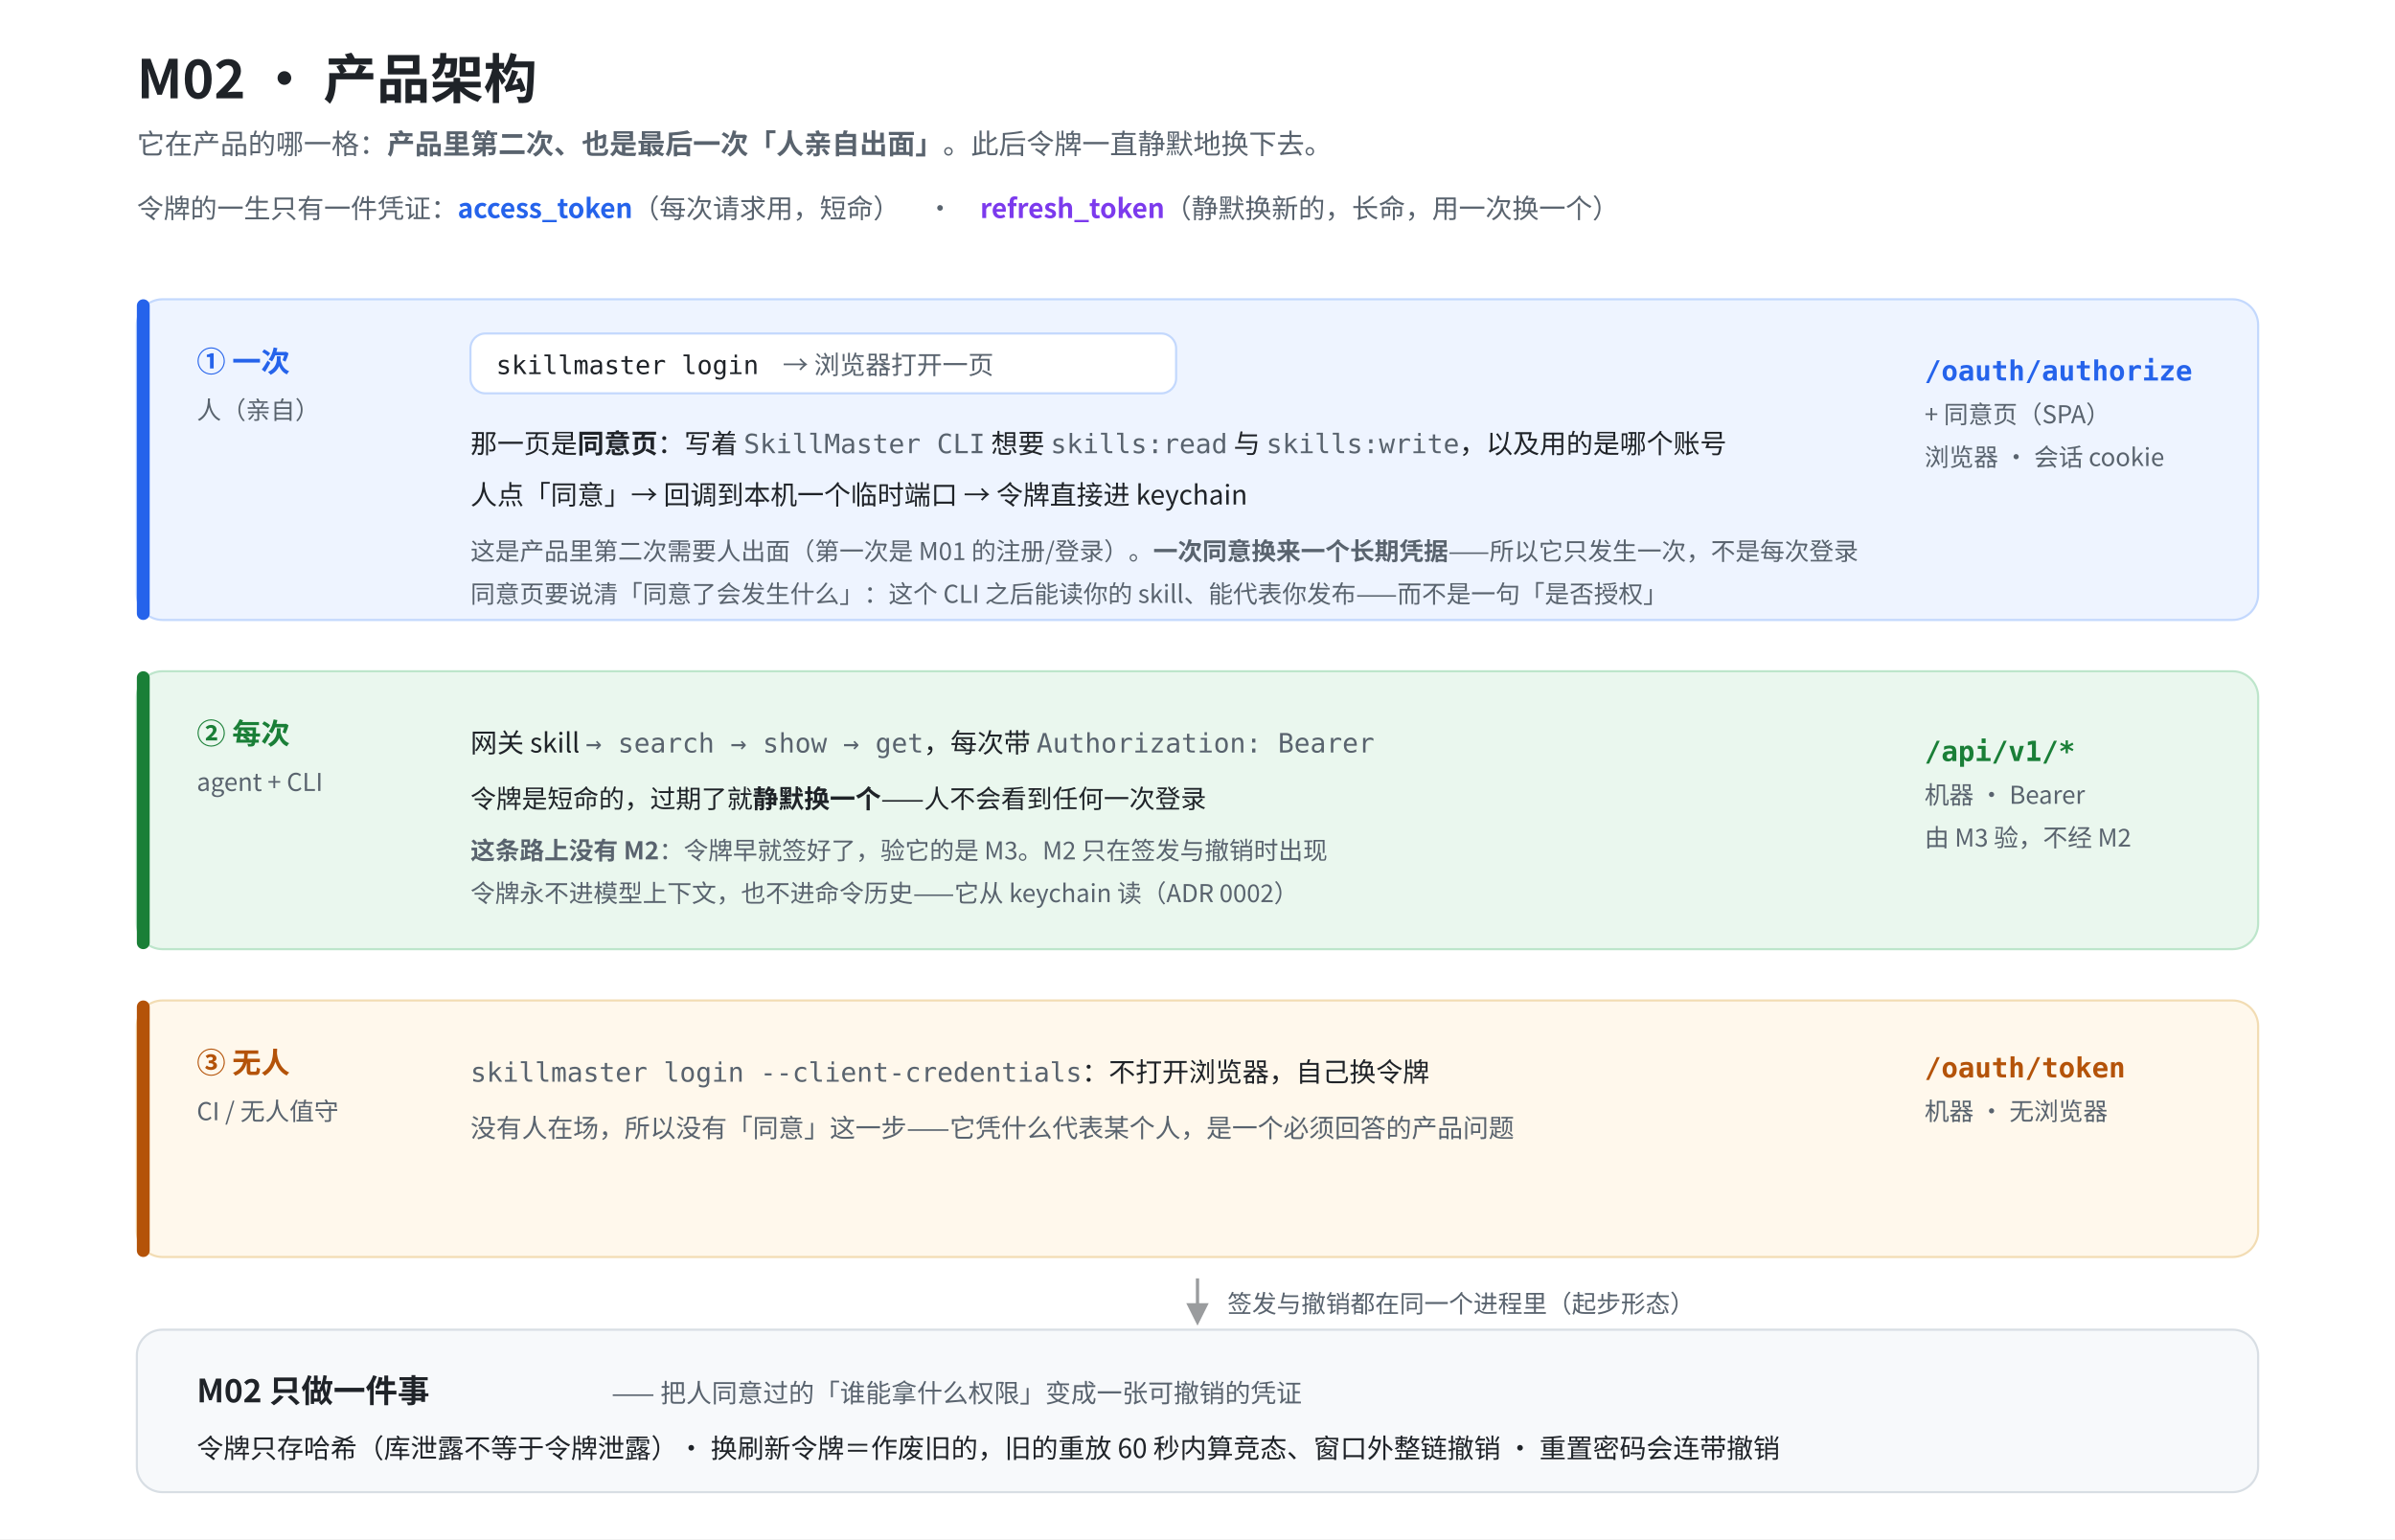
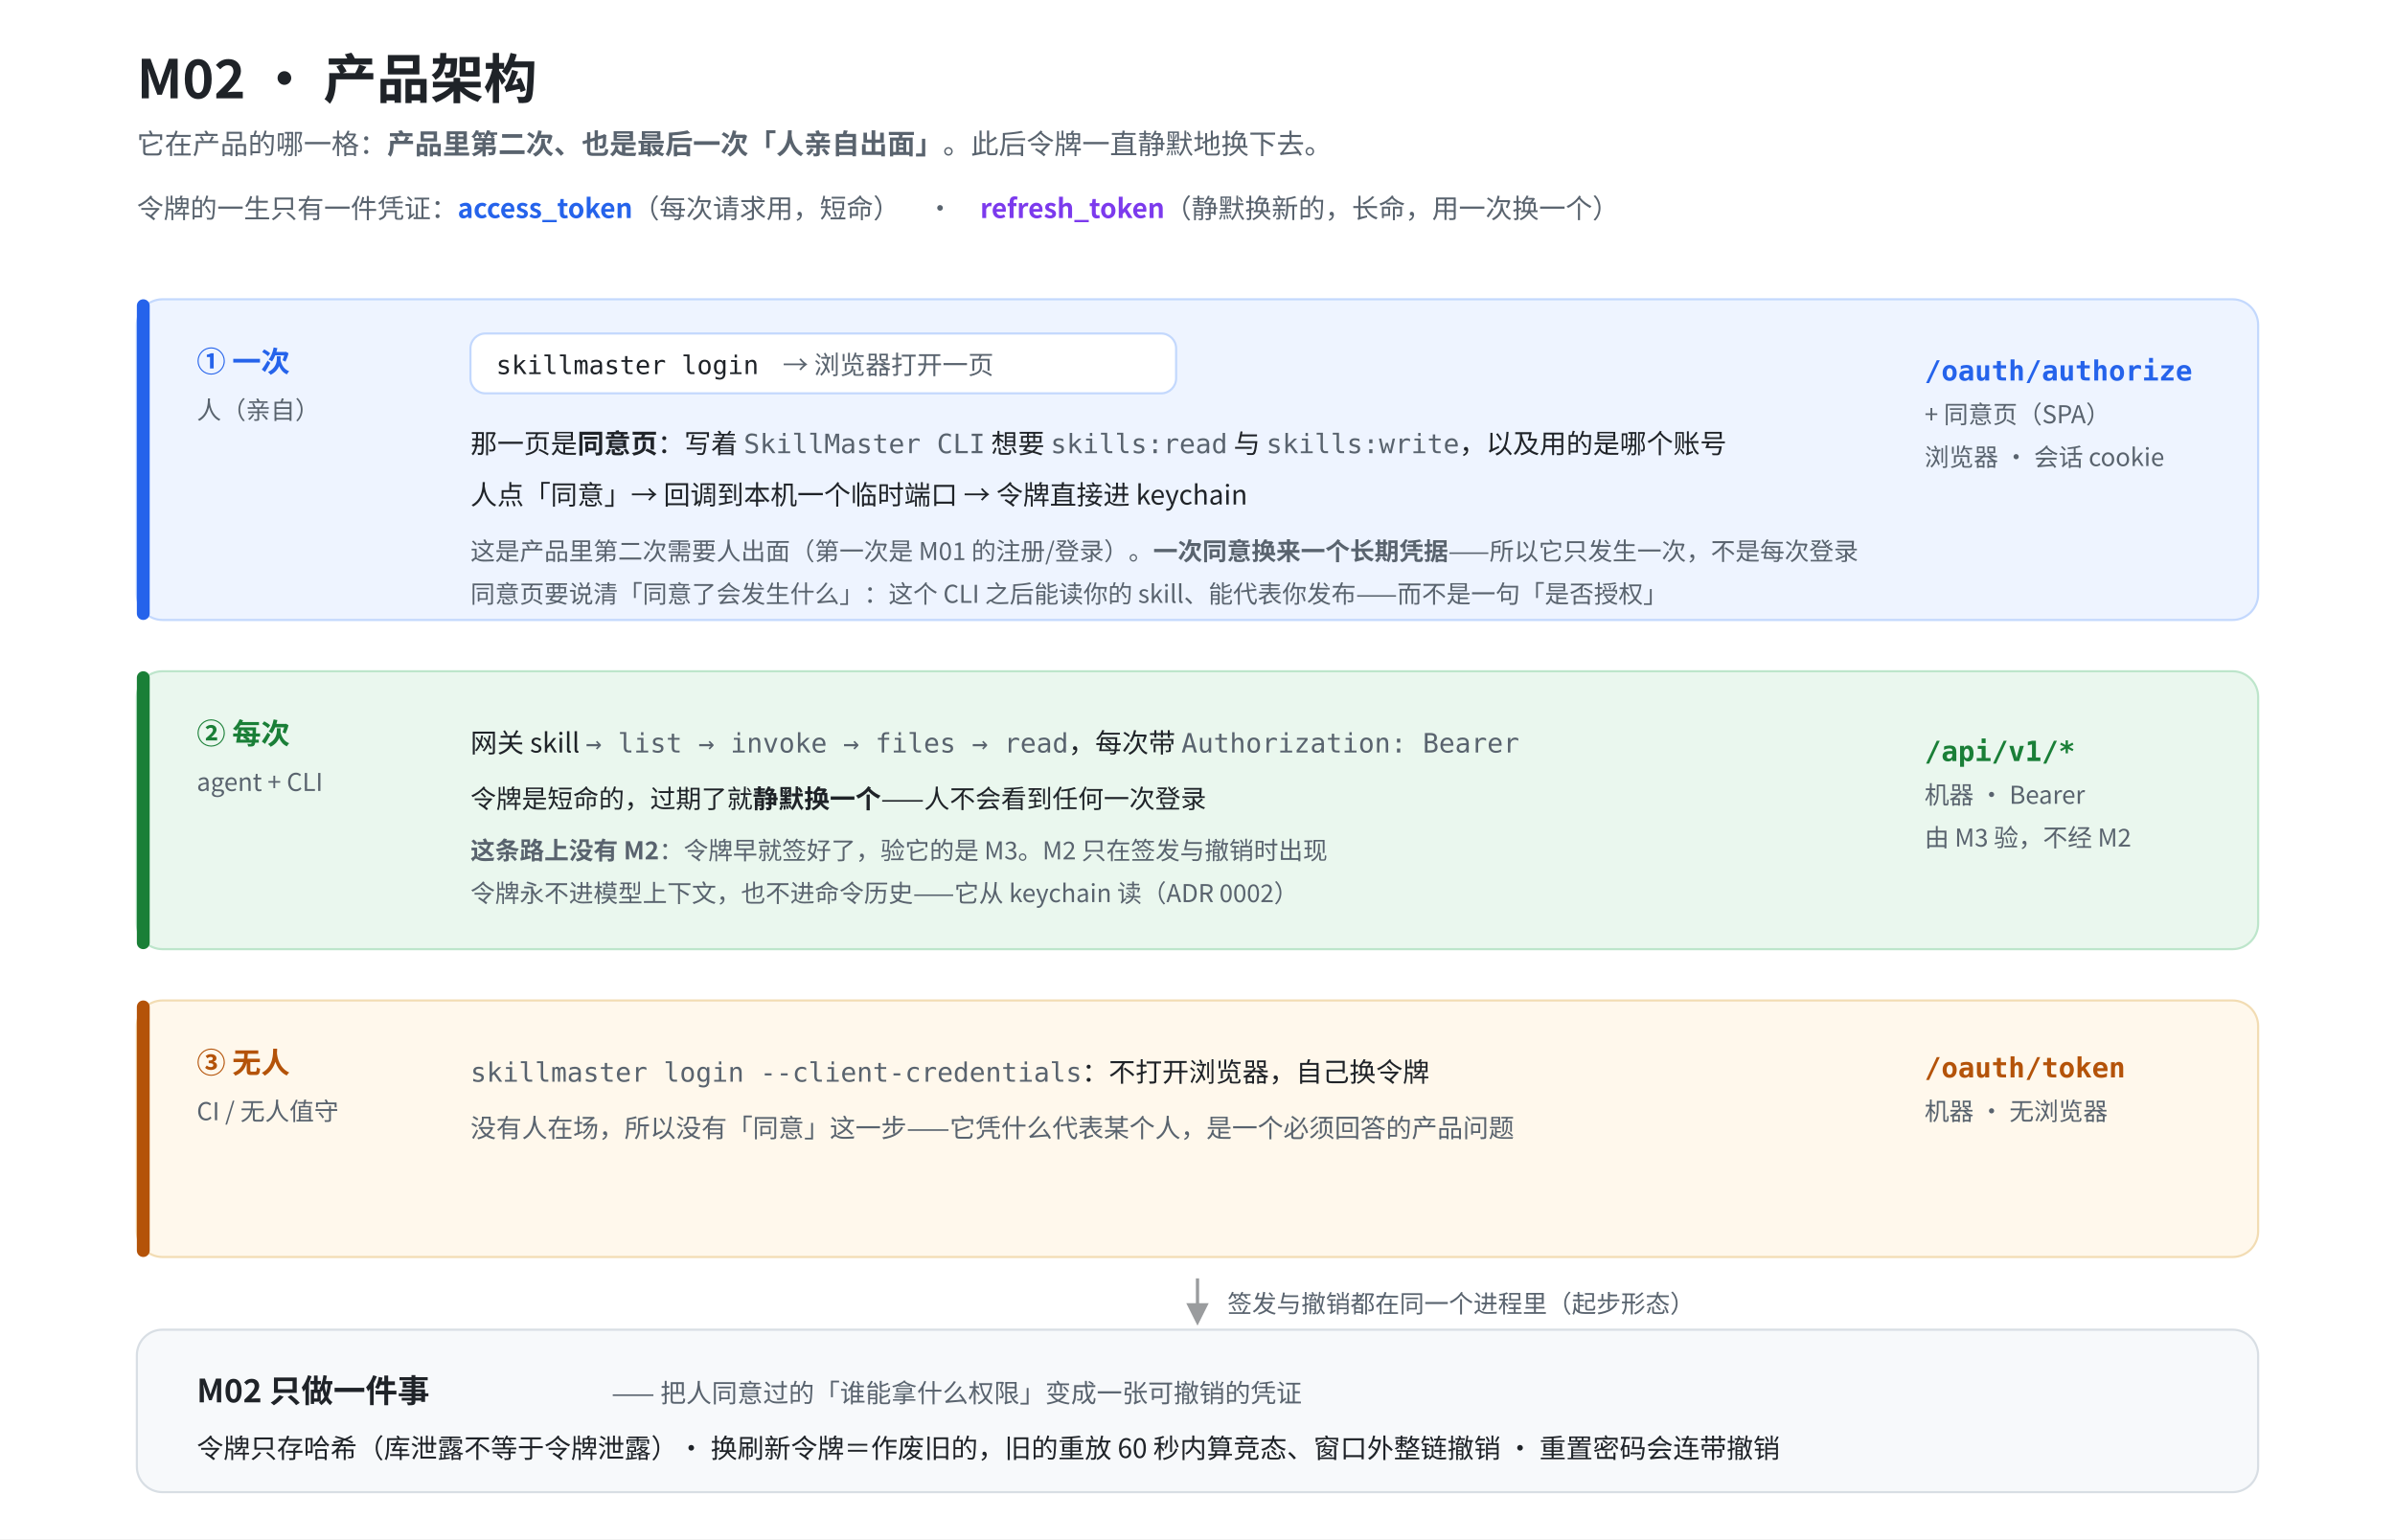
<svg xmlns="http://www.w3.org/2000/svg" width="1120" height="720" viewBox="0 0 1120 720" fill="#1f2328" color="#1f2328" font-family="-apple-system,BlinkMacSystemFont,'Segoe UI','PingFang SC','Hiragino Sans GB','Microsoft YaHei','Noto Sans CJK SC',sans-serif">
  <style>
    .mono { font-family: ui-monospace, SFMono-Regular, "SF Mono", Menlo, Consolas, monospace; }
    @media (prefers-color-scheme: dark) {
      svg { fill: #e6edf3; color: #e6edf3; }
      .bg { fill: #0d1117; }
      .pn { fill: #161b22; }
      .bd { stroke: #30363d; }
      .mu { fill: #9198a1; }
      .bt { fill: #0d1117; }
      .t1 { fill: #13233c; } .s1 { stroke: #1f3a5f; } .c1 { fill: #6ea8fe; }
      .t2 { fill: #221a3a; } .s2 { stroke: #3b2d63; } .c2 { fill: #b48cf5; }
      .t3 { fill: #33260f; } .s3 { stroke: #5c4318; } .c3 { fill: #e3a336; }
      .t4 { fill: #10291d; } .s4 { stroke: #1c4630; } .c4 { fill: #3fb950; }
    }
  </style>
  <defs>
    <marker id="m2p-arrow" viewBox="0 0 10 10" refX="8" refY="5" markerWidth="7" markerHeight="7" orient="auto-start-reverse">
      <path d="M0,0 L10,5 L0,10 Z" fill="currentColor" />
    </marker>
  </defs>
  <rect class="bg" x="0" y="0" width="1120" height="720" fill="#ffffff" />
  <text x="64" y="46" font-size="25" font-weight="650">M02 · 产品架构</text>
  <text class="mu" fill="#59636e" x="64" y="72" font-size="13">它在产品的哪一格：<tspan font-weight="650">产品里第二次、也是最后一次「人亲自出面」</tspan>。此后令牌一直静默地换下去。</text>
  <text class="mu" fill="#59636e" x="64" y="102" font-size="12.5">令牌的一生只有一件凭证：<tspan class="c1" fill="#2563eb" font-weight="600">access_token</tspan>（每次请求用，短命）　·　<tspan class="c2" fill="#7c3aed" font-weight="600">refresh_token</tspan>（静默换新的，长命，用一次换一个）</text>
  <rect class="t1 s1" x="64" y="140" width="992" height="150" rx="12" fill="#eef4ff" stroke="#c3d8fd" />
  <rect class="c1" x="64" y="140" width="6" height="150" rx="3" fill="#2563eb" />
  <text class="c1" fill="#2563eb" x="92" y="174" font-size="13.5" font-weight="650">① 一次</text>
  <text class="mu" fill="#59636e" x="92" y="196" font-size="11.5">人（亲自）</text>
  <rect class="t1 s1" x="220" y="156" width="330" height="28" rx="7" fill="#ffffff" stroke="#c3d8fd" />
  <text class="mono" fill="#1f2328" x="232" y="175" font-size="12">skillmaster login</text>
  <text fill="#59636e" x="366" y="175" font-size="12">→ 浏览器打开一页</text>
  <text fill="#1f2328" x="220" y="212" font-size="12.5">那一页是<tspan font-weight="650">同意页</tspan>：写着 <tspan class="mono" fill="#59636e">SkillMaster CLI</tspan> 想要 <tspan class="mono" fill="#59636e">skills:read</tspan> 与 <tspan class="mono" fill="#59636e">skills:write</tspan>，以及用的是哪个账号</text>
  <text fill="#1f2328" x="220" y="236" font-size="12.5">人点「同意」→ 回调到本机一个临时端口 → 令牌直接进 keychain</text>
  <text class="mu" fill="#59636e" x="220" y="262" font-size="11.5">这是产品里第二次需要人出面（第一次是 M01 的注册/登录）。<tspan font-weight="600">一次同意换来一个长期凭据</tspan>——所以它只发生一次，不是每次登录</text>
  <text class="mu" fill="#59636e" x="220" y="282" font-size="11.5">同意页要说清「同意了会发生什么」：这个 CLI 之后能读你的 skill、能代表你发布——而不是一句「是否授权」</text>
  <text class="mono c1" fill="#2563eb" x="900" y="178" font-size="13" font-weight="650">/oauth/authorize</text>
  <text class="mu" fill="#59636e" x="900" y="198" font-size="11.5">+ 同意页（SPA）</text>
  <text class="mu" fill="#59636e" x="900" y="218" font-size="11.5">浏览器 · 会话 cookie</text>
  <rect class="t4 s4" x="64" y="314" width="992" height="130" rx="12" fill="#eaf7ee" stroke="#bde5cb" />
  <rect class="c4" x="64" y="314" width="6" height="130" rx="3" fill="#1a7f37" />
  <text class="c4" fill="#1a7f37" x="92" y="348" font-size="13.5" font-weight="650">② 每次</text>
  <text class="mu" fill="#59636e" x="92" y="370" font-size="11.5">agent + CLI</text>
-   <text fill="#1f2328" x="220" y="352" font-size="12.5">网关 skill <tspan class="mono" fill="#59636e">→ search → show → get</tspan>，每次带 <tspan class="mono" fill="#59636e">Authorization: Bearer</tspan>
+   <text fill="#1f2328" x="220" y="352" font-size="12.5">网关 skill <tspan class="mono" fill="#59636e">→ list → invoke → files → read</tspan>，每次带 <tspan class="mono" fill="#59636e">Authorization: Bearer</tspan>
  </text>
  <text fill="#1f2328" x="220" y="378" font-size="12">令牌是短命的，过期了就<tspan font-weight="650">静默换一个</tspan>——人不会看到任何一次登录</text>
  <text class="mu" fill="#59636e" x="220" y="402" font-size="11.5">
    <tspan font-weight="600">这条路上没有 M2</tspan>：令牌早就签好了，验它的是 M3。M2 只在签发与撤销时出现</text>
  <text class="mu" fill="#59636e" x="220" y="422" font-size="11.5">令牌永不进模型上下文，也不进命令历史——它从 keychain 读（ADR 0002）</text>
  <text class="mono c4" fill="#1a7f37" x="900" y="356" font-size="13" font-weight="650">/api/v1/*</text>
  <text class="mu" fill="#59636e" x="900" y="376" font-size="11.5">机器 · Bearer</text>
  <text class="mu" fill="#59636e" x="900" y="396" font-size="11.5">由 M3 验，不经 M2</text>
  <rect class="t3 s3" x="64" y="468" width="992" height="120" rx="12" fill="#fff8ec" stroke="#f2dcb3" />
  <rect class="c3" x="64" y="468" width="6" height="120" rx="3" fill="#b45309" />
  <text class="c3" fill="#b45309" x="92" y="502" font-size="13.5" font-weight="650">③ 无人</text>
  <text class="mu" fill="#59636e" x="92" y="524" font-size="11.5">CI / 无人值守</text>
  <text fill="#1f2328" x="220" y="506" font-size="12.5">
    <tspan class="mono" fill="#59636e">skillmaster login --client-credentials</tspan>：不打开浏览器，自己换令牌</text>
  <text class="mu" fill="#59636e" x="220" y="532" font-size="12">没有人在场，所以没有「同意」这一步——它凭什么代表某个人，是一个必须回答的产品问题</text>
  <text class="mono c3" fill="#b45309" x="900" y="504" font-size="13" font-weight="650">/oauth/token</text>
  <text class="mu" fill="#59636e" x="900" y="524" font-size="11.5">机器 · 无浏览器</text>
  <path d="M560 598 L560 618" fill="none" stroke="currentColor" stroke-width="1.5" opacity="0.45" marker-end="url(#m2p-arrow)" />
  <text class="mu" fill="#59636e" x="574" y="614" font-size="11.5">签发与撤销都在同一个进程里（起步形态）</text>
  <rect class="pn bd" x="64" y="622" width="992" height="76" rx="12" fill="#f7f9fb" stroke="#d8dee4" />
  <text fill="#1f2328" x="92" y="656" font-size="15" font-weight="650">M02 只做一件事</text>
  <text class="mu" fill="#59636e" x="286" y="656" font-size="12">—— 把人同意过的「谁能拿什么权限」变成一张可撤销的凭证</text>
  <text fill="#1f2328" x="92" y="682" font-size="12.5">令牌只存哈希（库泄露不等于令牌泄露）· 换刷新令牌＝作废旧的，旧的重放 60 秒内算竞态、窗口外整链撤销 · 重置密码会连带撤销</text>
</svg>
